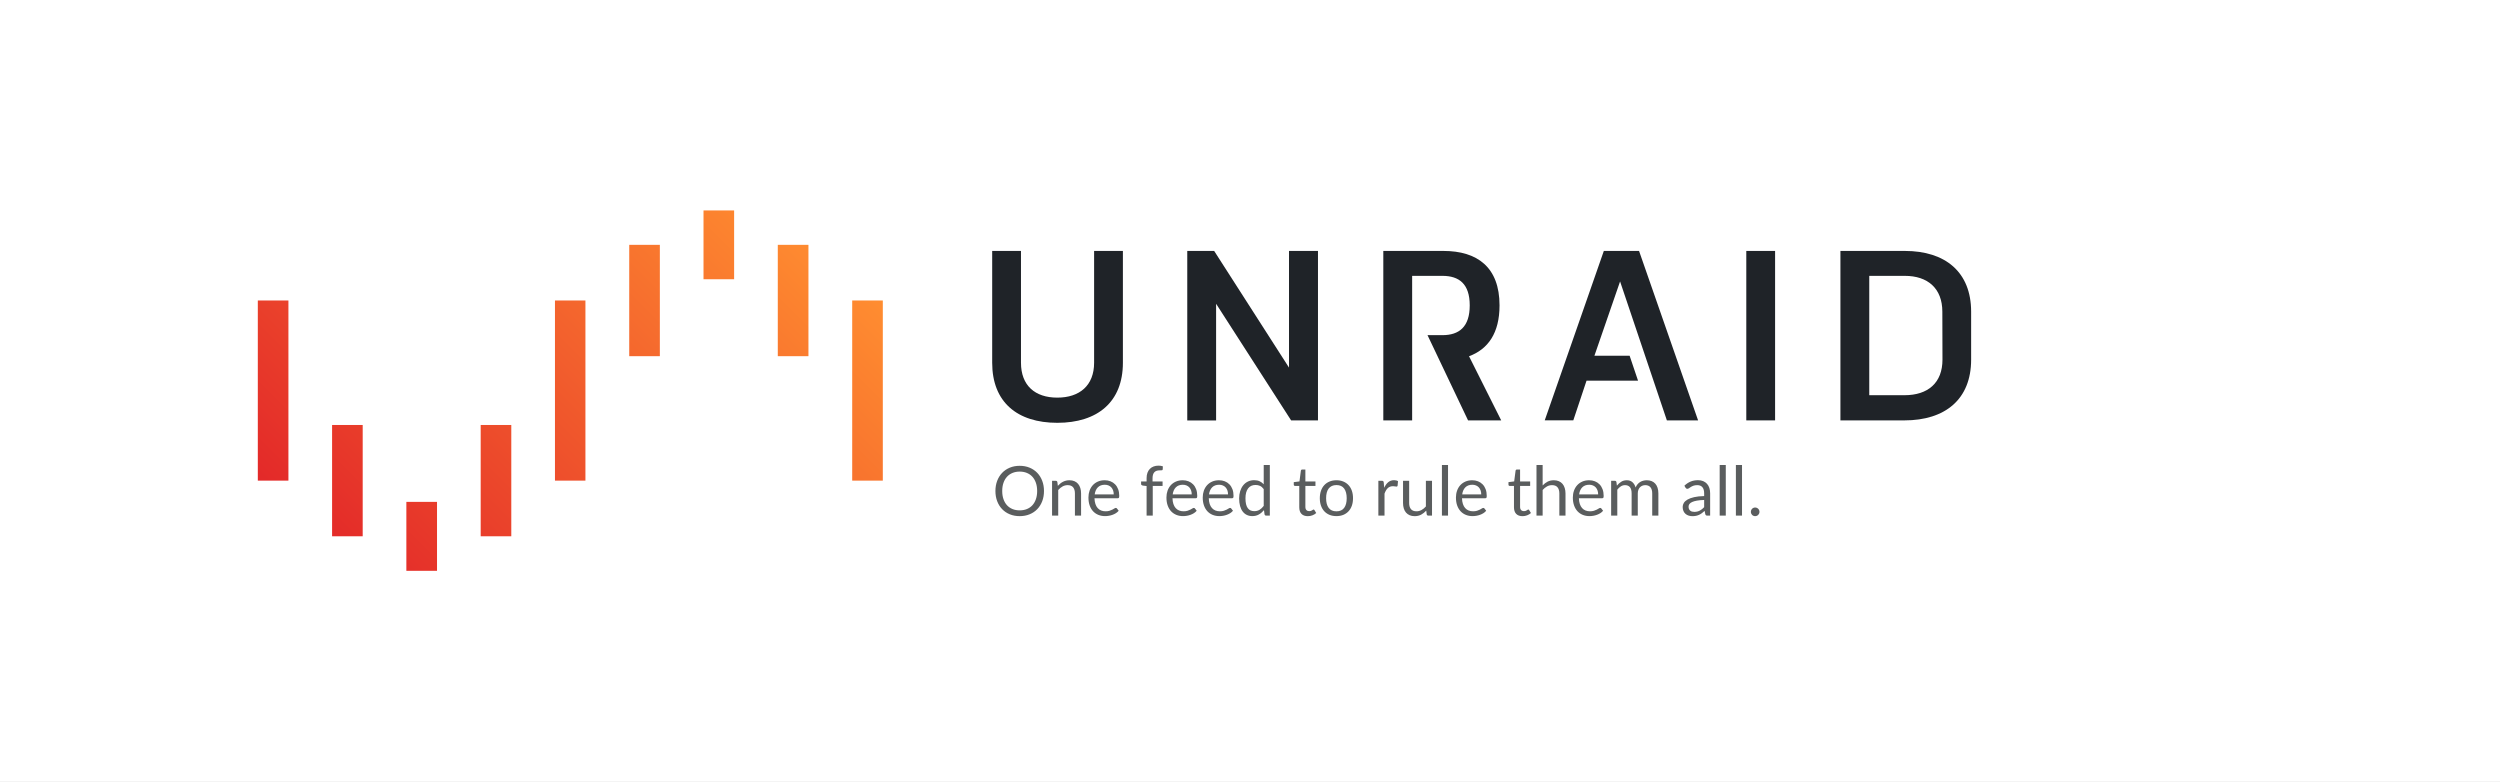
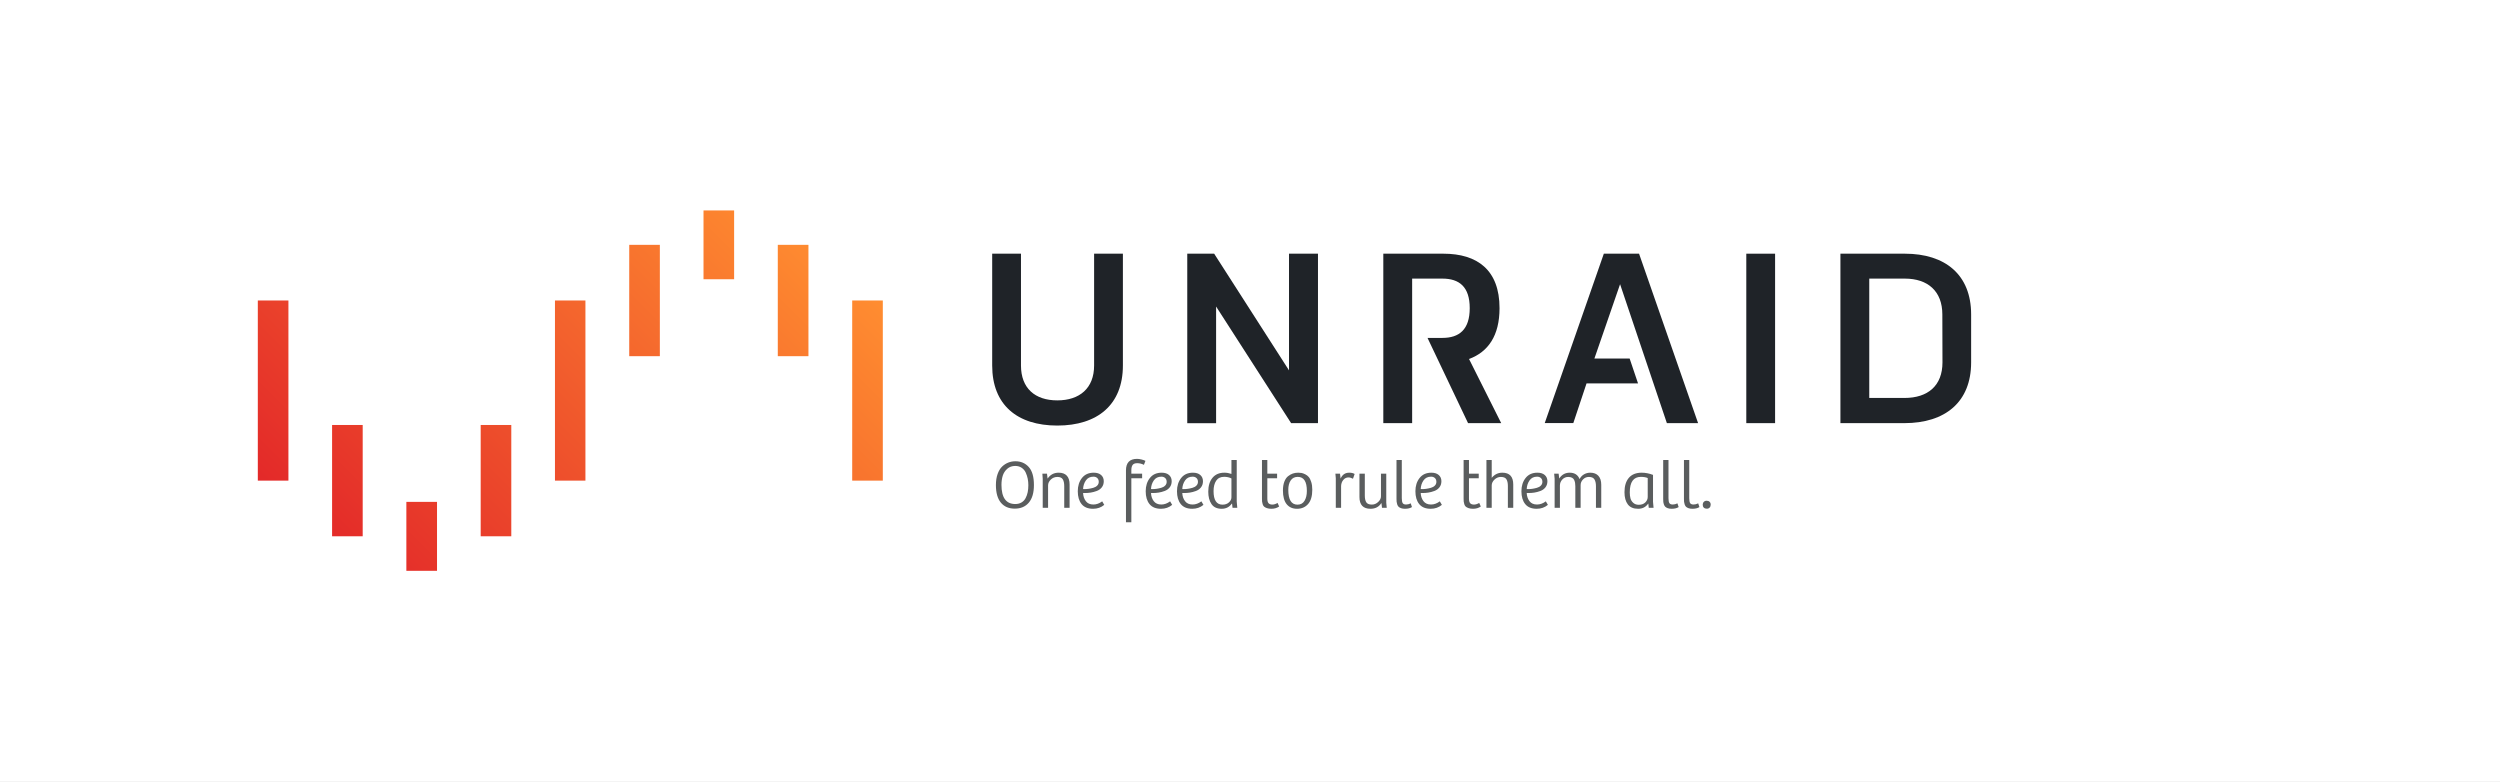
<svg xmlns="http://www.w3.org/2000/svg" viewBox="0 0 1600 500" width="1600" height="500" role="img" aria-label="Unraid: One feed to rule them all.">
  <rect width="1600" height="500" fill="#ffffff" />
  <g transform="translate(165.00,134.68) scale(2.99536)">
    <defs>
      <linearGradient id="unraidMark" x1="23.76" y1="81.49" x2="109.76" y2="-4.51" gradientUnits="userSpaceOnUse">
        <stop offset="0" stop-color="#e32929" />
        <stop offset="1" stop-color="#ff8d30" />
      </linearGradient>
    </defs>
    <path d="M63.49,19.24H70V57.73H63.49ZM6.54,57.73H0V19.24H6.54Zm25.2,4.54h6.55V77H31.74ZM15.87,45.84h6.54V69.62H15.87Zm31.75,0h6.54V69.62H47.62ZM127,19.24h6.54V57.73H127ZM101.77,14.7H95.23V0h6.54Zm15.88,16.44H111.1V7.35h6.55Zm-31.75,0H79.36V7.35H85.9Z" fill="url(#unraidMark)" />
  </g>
-   <g transform="translate(635.00,160.60) scale(2.81762)">
+   <g transform="translate(635.00,162.36) scale(2.81762)">
    <path d="M146.7,29.47H135l-3,9h-6.49L138.93,0h8l13.41,38.49h-7.09L142.62,6.93l-5.83,16.88h8Z" fill="#1f2328" />
    <path d="M29.69,0V25.4c0,8.91-5.77,13.64-14.9,13.64S0,34.31,0,25.4V0H6.54V25.4c0,5.17,3.19,7.92,8.25,7.92s8.36-2.75,8.36-7.92V0Z" fill="#1f2328" />
    <path d="M50.86,12v26.5H44.31V0h6.11l17,26.5V0H74V38.49H67.9Z" fill="#1f2328" />
    <path d="M171.29,0h6.54V38.49h-6.54Z" fill="#1f2328" />
    <path d="M222.36,24.69c0,9-5.88,13.8-15.17,13.8H192.67V0H207.3c9.18,0,15.06,4.78,15.06,13.8ZM215.82,13.8c0-5.28-3.3-8.14-8.52-8.14h-8.08V32.77h8c5.33,0,8.63-2.8,8.63-8.08Z" fill="#1f2328" />
    <path d="M108.31,23.92c4.34-1.6,6.93-5.28,6.93-11.55C115.24,3.68,110.18,0,102.48,0H88.84V38.49h6.55V5.66h6.87c3.8,0,6.21,1.82,6.21,6.71s-2.41,6.76-6.21,6.76H98.88l9.21,19.36h7.53Z" fill="#1f2328" />
  </g>
-   <g transform="translate(635.00,330)">
-     <path d="M33.15-15.75Q33.15-12.21 32.03-9.25Q30.91-6.29 28.86-4.16Q26.82-2.02 23.95-0.85Q21.08 0.33 17.60 0.33Q14.12 0.33 11.26-0.85Q8.40-2.02 6.36-4.16Q4.31-6.29 3.19-9.25Q2.07-12.21 2.07-15.75Q2.07-19.29 3.19-22.25Q4.31-25.21 6.36-27.36Q8.40-29.50 11.26-30.69Q14.12-31.88 17.60-31.88Q21.08-31.88 23.95-30.69Q26.82-29.50 28.86-27.36Q30.91-25.21 32.03-22.25Q33.15-19.29 33.15-15.75M28.78-15.75Q28.78-18.66 27.98-20.97Q27.19-23.28 25.74-24.87Q24.29-26.47 22.22-27.32Q20.15-28.18 17.60-28.18Q15.07-28.18 13-27.32Q10.93-26.47 9.47-24.87Q8.01-23.28 7.22-20.97Q6.42-18.66 6.42-15.75Q6.42-12.85 7.22-10.55Q8.01-8.25 9.47-6.65Q10.93-5.06 13-4.21Q15.07-3.37 17.60-3.37Q20.15-3.37 22.22-4.21Q24.29-5.06 25.74-6.65Q27.19-8.25 27.98-10.55Q28.78-12.85 28.78-15.75M41.71-21.47L42.02-19.05Q42.75-19.87 43.56-20.53Q44.37-21.19 45.29-21.66Q46.20-22.13 47.22-22.38Q48.25-22.64 49.43-22.64Q51.26-22.64 52.66-22.03Q54.05-21.43 54.99-20.32Q55.92-19.21 56.41-17.64Q56.89-16.08 56.89-14.19L56.89 0L52.95 0L52.95-14.19Q52.95-16.72 51.80-18.12Q50.64-19.51 48.29-19.51Q46.55-19.51 45.05-18.68Q43.54-17.84 42.26-16.41L42.26 0L38.32 0L38.32-22.29L40.68-22.29Q41.51-22.29 41.71-21.47M65.60-13.57L77.79-13.57Q77.79-14.94 77.41-16.07Q77.02-17.20 76.28-18.03Q75.55-18.85 74.49-19.30Q73.44-19.76 72.09-19.76Q69.28-19.76 67.64-18.12Q66-16.48 65.60-13.57M79.86-4.55L80.96-3.12Q80.23-2.24 79.22-1.59Q78.21-0.95 77.06-0.53Q75.90-0.11 74.67 0.10Q73.44 0.31 72.23 0.31Q69.92 0.31 67.97-0.47Q66.02-1.25 64.60-2.76Q63.18-4.27 62.39-6.49Q61.60-8.71 61.60-11.59Q61.60-13.93 62.31-15.95Q63.03-17.97 64.37-19.46Q65.71-20.94 67.65-21.79Q69.59-22.64 72.01-22.64Q74.01-22.64 75.71-21.97Q77.42-21.30 78.66-20.03Q79.90-18.77 80.61-16.91Q81.31-15.05 81.31-12.67Q81.31-11.75 81.11-11.44Q80.92-11.13 80.37-11.13L65.47-11.13Q65.54-9.02 66.06-7.46Q66.57-5.90 67.50-4.85Q68.42-3.81 69.70-3.29Q70.97-2.77 72.56-2.77Q74.03-2.77 75.10-3.11Q76.16-3.45 76.93-3.85Q77.70-4.25 78.22-4.59Q78.74-4.93 79.11-4.93Q79.60-4.93 79.86-4.55M102.76 0L98.82 0L98.82-18.94L96.36-19.23Q95.90-19.34 95.60-19.57Q95.30-19.80 95.30-20.24L95.30-21.85L98.82-21.85L98.82-24Q98.82-25.92 99.36-27.40Q99.90-28.89 100.90-29.91Q101.90-30.93 103.31-31.46Q104.72-31.99 106.48-31.99Q107.98-31.99 109.23-31.55L109.14-29.59Q109.10-29.06 108.56-29.02Q108.02-28.97 107.12-28.97Q106.11-28.97 105.28-28.71Q104.46-28.45 103.86-27.85Q103.27-27.26 102.95-26.29Q102.63-25.32 102.63-23.89L102.63-21.85L109.05-21.85L109.05-19.01L102.76-19.01L102.76 0M115.52-13.57L127.71-13.57Q127.71-14.94 127.32-16.07Q126.94-17.20 126.20-18.03Q125.47-18.85 124.41-19.30Q123.35-19.76 122.01-19.76Q119.20-19.76 117.56-18.12Q115.92-16.48 115.52-13.57M129.78-4.55L130.88-3.12Q130.15-2.24 129.14-1.59Q128.13-0.95 126.97-0.53Q125.82-0.11 124.59 0.10Q123.35 0.31 122.14 0.31Q119.83 0.31 117.89-0.47Q115.94-1.25 114.52-2.76Q113.10-4.27 112.31-6.49Q111.52-8.71 111.52-11.59Q111.52-13.93 112.23-15.95Q112.95-17.97 114.29-19.46Q115.63-20.94 117.57-21.79Q119.50-22.64 121.92-22.64Q123.93-22.64 125.63-21.97Q127.34-21.30 128.58-20.03Q129.82-18.77 130.53-16.91Q131.23-15.05 131.23-12.67Q131.23-11.75 131.03-11.44Q130.83-11.13 130.28-11.13L115.39-11.13Q115.46-9.02 115.97-7.46Q116.49-5.90 117.41-4.85Q118.34-3.81 119.61-3.29Q120.89-2.77 122.47-2.77Q123.95-2.77 125.01-3.11Q126.08-3.45 126.85-3.85Q127.62-4.25 128.14-4.59Q128.66-4.93 129.03-4.93Q129.51-4.93 129.78-4.55M138.75-13.57L150.94-13.57Q150.94-14.94 150.56-16.07Q150.17-17.20 149.43-18.03Q148.70-18.85 147.64-19.30Q146.59-19.76 145.24-19.76Q142.43-19.76 140.79-18.12Q139.15-16.48 138.75-13.57M153.01-4.55L154.11-3.12Q153.38-2.24 152.37-1.59Q151.36-0.95 150.20-0.53Q149.05-0.11 147.82 0.10Q146.59 0.31 145.38 0.31Q143.07 0.31 141.12-0.47Q139.17-1.25 137.75-2.76Q136.33-4.27 135.54-6.49Q134.75-8.71 134.75-11.59Q134.75-13.93 135.46-15.95Q136.18-17.97 137.52-19.46Q138.86-20.94 140.80-21.79Q142.74-22.64 145.16-22.64Q147.16-22.64 148.86-21.97Q150.57-21.30 151.81-20.03Q153.05-18.77 153.76-16.91Q154.46-15.05 154.46-12.67Q154.46-11.75 154.26-11.44Q154.07-11.13 153.52-11.13L138.62-11.13Q138.69-9.02 139.20-7.46Q139.72-5.90 140.65-4.85Q141.57-3.81 142.85-3.29Q144.12-2.77 145.71-2.77Q147.18-2.77 148.25-3.11Q149.31-3.45 150.08-3.85Q150.85-4.25 151.37-4.59Q151.89-4.93 152.26-4.93Q152.75-4.93 153.01-4.55M173.78-6.23L173.78-16.98Q172.68-18.46 171.40-19.04Q170.13-19.62 168.54-19.62Q165.44-19.62 163.77-17.40Q162.10-15.18 162.10-11.07Q162.10-8.89 162.47-7.34Q162.84-5.79 163.57-4.79Q164.30-3.78 165.35-3.32Q166.41-2.86 167.75-2.86Q169.69-2.86 171.13-3.74Q172.57-4.62 173.78-6.23M173.78-32.41L177.69-32.41L177.69 0L175.36 0Q174.53 0 174.31-0.81L173.95-3.52Q172.52-1.80 170.70-0.75Q168.87 0.31 166.47 0.31Q164.56 0.31 163-0.43Q161.44-1.17 160.34-2.60Q159.24-4.03 158.64-6.16Q158.05-8.29 158.05-11.07Q158.05-13.53 158.71-15.65Q159.37-17.78 160.60-19.34Q161.83-20.90 163.62-21.79Q165.42-22.68 167.66-22.68Q169.71-22.68 171.17-21.99Q172.63-21.30 173.78-20.06L173.78-32.41M202 0.35Q199.36 0.35 197.94-1.12Q196.53-2.60 196.53-5.37L196.53-19.01L193.84-19.01Q193.49-19.01 193.25-19.22Q193.01-19.43 193.01-19.87L193.01-21.43L196.66-21.89L197.56-28.78Q197.63-29.11 197.86-29.31Q198.09-29.52 198.46-29.52L200.44-29.52L200.44-21.85L206.89-21.85L206.89-19.01L200.44-19.01L200.44-5.63Q200.44-4.22 201.12-3.54Q201.81-2.86 202.88-2.86Q203.50-2.86 203.95-3.02Q204.40-3.19 204.73-3.39Q205.06-3.59 205.29-3.75Q205.52-3.92 205.70-3.92Q206.01-3.92 206.25-3.54L207.39-1.67Q206.38-0.73 204.95-0.19Q203.52 0.35 202 0.35M220.33-22.64Q222.77-22.64 224.73-21.82Q226.69-21.01 228.07-19.51Q229.46-18.02 230.20-15.89Q230.93-13.77 230.93-11.15Q230.93-8.51 230.20-6.40Q229.46-4.29 228.07-2.79Q226.69-1.30 224.73-0.49Q222.77 0.31 220.33 0.31Q217.87 0.31 215.90-0.49Q213.93-1.30 212.54-2.79Q211.16-4.29 210.42-6.40Q209.68-8.51 209.68-11.15Q209.68-13.77 210.42-15.89Q211.16-18.02 212.54-19.51Q213.93-21.01 215.90-21.82Q217.87-22.64 220.33-22.64M220.33-2.75Q223.63-2.75 225.26-4.96Q226.89-7.17 226.89-11.13Q226.89-15.11 225.26-17.34Q223.63-19.56 220.33-19.56Q218.66-19.56 217.41-18.99Q216.17-18.41 215.35-17.34Q214.52-16.26 214.11-14.68Q213.71-13.11 213.71-11.13Q213.71-7.17 215.35-4.96Q216.99-2.75 220.33-2.75M250.60-21.21L250.87-17.82Q251.92-20.11 253.46-21.39Q255-22.68 257.22-22.68Q257.93-22.68 258.58-22.53Q259.23-22.37 259.73-22.04L259.45-19.12Q259.31-18.57 258.79-18.57Q258.48-18.57 257.88-18.70Q257.29-18.83 256.54-18.83Q255.49-18.83 254.66-18.52Q253.84-18.22 253.19-17.61Q252.54-17.01 252.02-16.11Q251.50-15.22 251.09-14.08L251.09 0L247.15 0L247.15-22.29L249.39-22.29Q250.03-22.29 250.27-22.04Q250.51-21.80 250.60-21.21M277.57-22.29L281.49-22.29L281.49 0L279.16 0Q278.32 0 278.10-0.81L277.79-3.21Q276.34-1.61 274.54-0.63Q272.73 0.35 270.40 0.35Q268.58 0.35 267.18-0.25Q265.78-0.86 264.84-1.96Q263.89-3.06 263.42-4.62Q262.94-6.18 262.94-8.07L262.94-22.29L266.86-22.29L266.86-8.07Q266.86-5.54 268.01-4.16Q269.17-2.77 271.55-2.77Q273.28-2.77 274.79-3.60Q276.30-4.42 277.57-5.87L277.57-22.29M287.83-32.41L291.74-32.41L291.74 0L287.83 0L287.83-32.41M300.81-13.57L312.99-13.57Q312.99-14.94 312.61-16.07Q312.22-17.20 311.49-18.03Q310.75-18.85 309.69-19.30Q308.64-19.76 307.30-19.76Q304.48-19.76 302.84-18.12Q301.20-16.48 300.81-13.57M315.06-4.55L316.16-3.12Q315.44-2.24 314.42-1.59Q313.41-0.95 312.26-0.53Q311.10-0.11 309.87 0.10Q308.64 0.31 307.43 0.31Q305.12 0.31 303.17-0.47Q301.22-1.25 299.81-2.76Q298.39-4.27 297.59-6.49Q296.80-8.71 296.80-11.59Q296.80-13.93 297.52-15.95Q298.23-17.97 299.57-19.46Q300.92-20.94 302.85-21.79Q304.79-22.64 307.21-22.64Q309.21-22.64 310.92-21.97Q312.62-21.30 313.86-20.03Q315.11-18.77 315.81-16.91Q316.51-15.05 316.51-12.67Q316.51-11.75 316.32-11.44Q316.12-11.13 315.57-11.13L300.67-11.13Q300.74-9.02 301.26-7.46Q301.77-5.90 302.70-4.85Q303.62-3.81 304.90-3.29Q306.17-2.77 307.76-2.77Q309.23-2.77 310.30-3.11Q311.37-3.45 312.14-3.85Q312.91-4.25 313.42-4.59Q313.94-4.93 314.31-4.93Q314.80-4.93 315.06-4.55M339.42 0.35Q336.78 0.35 335.36-1.12Q333.94-2.60 333.94-5.37L333.94-19.01L331.25-19.01Q330.90-19.01 330.66-19.22Q330.42-19.43 330.42-19.87L330.42-21.43L334.07-21.89L334.97-28.78Q335.04-29.11 335.27-29.31Q335.50-29.52 335.87-29.52L337.85-29.52L337.85-21.85L344.30-21.85L344.30-19.01L337.85-19.01L337.85-5.63Q337.85-4.22 338.54-3.54Q339.22-2.86 340.30-2.86Q340.91-2.86 341.36-3.02Q341.81-3.19 342.14-3.39Q342.47-3.59 342.70-3.75Q342.94-3.92 343.11-3.92Q343.42-3.92 343.66-3.54L344.81-1.67Q343.79-0.73 342.36-0.19Q340.93 0.35 339.42 0.35M352.29-32.41L352.29-19.32Q353.72-20.83 355.45-21.74Q357.19-22.64 359.46-22.64Q361.28-22.64 362.68-22.03Q364.08-21.43 365.01-20.32Q365.95-19.21 366.43-17.64Q366.92-16.08 366.92-14.19L366.92 0L362.98 0L362.98-14.19Q362.98-16.72 361.82-18.12Q360.67-19.51 358.31-19.51Q356.58-19.51 355.07-18.68Q353.56-17.84 352.29-16.41L352.29 0L348.35 0L348.35-32.41L352.29-32.41M375.63-13.57L387.82-13.57Q387.82-14.94 387.43-16.07Q387.05-17.20 386.31-18.03Q385.57-18.85 384.52-19.30Q383.46-19.76 382.12-19.76Q379.30-19.76 377.66-18.12Q376.02-16.48 375.63-13.57M389.88-4.55L390.98-3.12Q390.26-2.24 389.25-1.59Q388.23-0.95 387.08-0.53Q385.92-0.11 384.69 0.10Q383.46 0.31 382.25 0.31Q379.94 0.31 377.99-0.47Q376.05-1.25 374.63-2.76Q373.21-4.27 372.42-6.49Q371.62-8.71 371.62-11.59Q371.62-13.93 372.34-15.95Q373.05-17.97 374.40-19.46Q375.74-20.94 377.67-21.79Q379.61-22.64 382.03-22.64Q384.03-22.64 385.74-21.97Q387.44-21.30 388.69-20.03Q389.93-18.77 390.63-16.91Q391.34-15.05 391.34-12.67Q391.34-11.75 391.14-11.44Q390.94-11.13 390.39-11.13L375.50-11.13Q375.56-9.02 376.08-7.46Q376.60-5.90 377.52-4.85Q378.44-3.81 379.72-3.29Q381-2.77 382.58-2.77Q384.05-2.77 385.12-3.11Q386.19-3.45 386.96-3.85Q387.73-4.25 388.25-4.59Q388.76-4.93 389.14-4.93Q389.62-4.93 389.88-4.55M400.07 0L396.13 0L396.13-22.29L398.49-22.29Q399.32-22.29 399.52-21.47L399.81-19.18Q401.04-20.70 402.58-21.67Q404.12-22.64 406.14-22.64Q408.39-22.64 409.78-21.38Q411.18-20.13 411.80-18Q412.28-19.21 413.04-20.09Q413.80-20.97 414.74-21.54Q415.69-22.11 416.76-22.37Q417.82-22.64 418.92-22.64Q420.68-22.64 422.06-22.08Q423.43-21.52 424.39-20.44Q425.35-19.36 425.85-17.79Q426.36-16.21 426.36-14.19L426.36 0L422.42 0L422.42-14.19Q422.42-16.81 421.28-18.16Q420.13-19.51 417.98-19.51Q417.01-19.51 416.14-19.17Q415.27-18.83 414.61-18.17Q413.95-17.51 413.57-16.51Q413.18-15.51 413.18-14.19L413.18 0L409.24 0L409.24-14.19Q409.24-16.87 408.17-18.19Q407.09-19.51 405.02-19.51Q403.57-19.51 402.34-18.73Q401.10-17.95 400.07-16.61L400.07 0M455.66-5.41L455.66-10.03Q452.96-9.94 451.06-9.60Q449.15-9.26 447.95-8.71Q446.75-8.16 446.21-7.41Q445.68-6.67 445.68-5.74Q445.68-4.86 445.96-4.22Q446.25-3.59 446.74-3.18Q447.24-2.77 447.91-2.58Q448.58-2.40 449.35-2.40Q450.38-2.40 451.24-2.61Q452.10-2.82 452.86-3.21Q453.62-3.61 454.31-4.16Q455-4.71 455.66-5.41M443.72-17.89L443.01-19.14Q444.86-20.92 447-21.80Q449.13-22.68 451.73-22.68Q453.60-22.68 455.05-22.07Q456.50-21.45 457.49-20.35Q458.48-19.25 458.99-17.69Q459.49-16.13 459.49-14.26L459.49 0L457.75 0Q457.18 0 456.87-0.19Q456.57-0.37 456.39-0.92L455.95-3.04Q455.07-2.22 454.23-1.59Q453.40-0.97 452.47-0.54Q451.55-0.11 450.50 0.12Q449.46 0.35 448.18 0.35Q446.89 0.35 445.74-0.01Q444.60-0.37 443.75-1.10Q442.90-1.83 442.41-2.94Q441.91-4.05 441.91-5.57Q441.91-6.89 442.64-8.11Q443.37-9.33 444.99-10.27Q446.62-11.22 449.24-11.82Q451.86-12.43 455.66-12.52L455.66-14.26Q455.66-16.85 454.54-18.18Q453.42-19.51 451.26-19.51Q449.81-19.51 448.83-19.15Q447.85-18.79 447.14-18.34Q446.42-17.89 445.91-17.52Q445.39-17.16 444.88-17.16Q444.49-17.16 444.20-17.37Q443.92-17.58 443.72-17.89M465.59-32.41L469.50-32.41L469.50 0L465.59 0L465.59-32.41M475.97-32.41L479.89-32.41L479.89 0L475.97 0L475.97-32.41M485.56-2.42Q485.56-2.99 485.77-3.50Q485.98-4 486.34-4.38Q486.71-4.75 487.21-4.97Q487.72-5.19 488.29-5.19Q488.86-5.19 489.37-4.97Q489.87-4.75 490.25-4.38Q490.62-4 490.84-3.50Q491.06-2.99 491.06-2.42Q491.06-1.83 490.84-1.33Q490.62-0.84 490.25-0.46Q489.87-0.09 489.37 0.12Q488.86 0.33 488.29 0.33Q487.72 0.33 487.21 0.12Q486.71-0.09 486.34-0.46Q485.98-0.84 485.77-1.33Q485.56-1.83 485.56-2.42" fill="#5a5d5e" />
+   <g transform="translate(635.00,325)">
+     <path d="M26.71-14.56Q26.71-7.17 23.45-3.32Q20.20 0.53 14.43 0.53Q8.71 0.53 5.54-3.32Q2.38-7.17 2.38-14.56Q2.38-18.61 3.48-21.67Q4.58-24.73 6.40-26.44Q8.23-28.16 10.36-28.97Q12.50-29.79 14.87-29.79Q20.11-29.79 23.41-26.11Q26.71-22.44 26.71-14.56M5.94-14.70Q5.94-2.42 14.78-2.42Q17.07-2.42 18.77-3.43Q20.46-4.44 21.38-6.20Q22.31-7.96 22.73-10.01Q23.14-12.06 23.14-14.43Q23.14-16.59 22.75-18.59Q22.35-20.59 21.47-22.53Q20.59-24.46 18.85-25.63Q17.12-26.80 14.74-26.80Q11.70-26.80 9.64-24.97Q7.57-23.14 6.75-20.53Q5.94-17.91 5.94-14.70M35.77-14.34L35.77 0L32.34 0L32.34-18.57L32.12-21.87L35.07-21.87L35.46-18.70Q38.02-22.48 42.55-22.48Q45.98-22.48 47.76-20.57Q49.54-18.66 49.54-14.92L49.54 0L46.11 0L46.11-13.86Q46.11-16.68 45.19-18.22Q44.26-19.76 41.71-19.76Q39.25-19.76 37.51-18.08Q35.77-16.41 35.77-14.34M64.99-22.48Q68.02-22.48 69.72-20.99Q71.41-19.49 71.41-17.03Q71.41-14.74 70.18-13.13Q68.95-11.53 66.92-10.78Q64.90-10.03 63.07-9.75Q61.25-9.46 59.31-9.46Q59.09-9.46 58.72-9.48Q58.34-9.50 58.17-9.50Q58.30-6.42 59.93-4.27Q61.56-2.11 64.77-2.11Q67.67-2.11 70.40-4.14L71.72-1.89Q68.73 0.62 64.55 0.62Q59.62 0.62 57.20-2.40Q54.78-5.41 54.78-10.60Q54.78-15.71 57.46-19.10Q60.15-22.48 64.99-22.48M68.20-16.63Q68.20-18.17 67.25-19.05Q66.31-19.93 64.81-19.93Q61.60-19.93 59.95-17.51Q58.30-15.09 58.17-12.01Q58.30-12.01 58.59-11.99Q58.87-11.97 59.05-11.97Q60.41-11.97 61.78-12.17Q63.14-12.36 64.70-12.80Q66.26-13.24 67.23-14.23Q68.20-15.22 68.20-16.63M95.96-18.92L89.06-18.92L89.06 9.24L85.62 9.24L85.62-23.94Q85.62-31.33 92.71-31.33Q93.98-31.33 95.57-30.93Q97.15-30.54 98.08-30.05L97.11-27.50Q95-28.56 92.80-28.56Q90.73-28.56 89.89-27.43Q89.06-26.31 89.06-24.02L89.06-21.87L95.96-21.87L95.96-18.92M108.46-22.48Q111.50-22.48 113.19-20.99Q114.88-19.49 114.88-17.03Q114.88-14.74 113.65-13.13Q112.42-11.53 110.40-10.78Q108.37-10.03 106.55-9.75Q104.72-9.46 102.78-9.46Q102.56-9.46 102.19-9.48Q101.82-9.50 101.64-9.50Q101.77-6.42 103.40-4.27Q105.03-2.11 108.24-2.11Q111.14-2.11 113.87-4.14L115.19-1.89Q112.20 0.62 108.02 0.62Q103.09 0.62 100.67-2.40Q98.25-5.41 98.25-10.60Q98.25-15.71 100.94-19.10Q103.62-22.48 108.46-22.48M111.67-16.63Q111.67-18.17 110.73-19.05Q109.78-19.93 108.28-19.93Q105.07-19.93 103.42-17.51Q101.77-15.09 101.64-12.01Q101.77-12.01 102.06-11.99Q102.34-11.97 102.52-11.97Q103.88-11.97 105.25-12.17Q106.61-12.36 108.17-12.80Q109.74-13.24 110.70-14.23Q111.67-15.22 111.67-16.63M128.48-22.48Q131.52-22.48 133.21-20.99Q134.90-19.49 134.90-17.03Q134.90-14.74 133.67-13.13Q132.44-11.53 130.42-10.78Q128.39-10.03 126.57-9.75Q124.74-9.46 122.80-9.46Q122.58-9.46 122.21-9.48Q121.84-9.50 121.66-9.50Q121.79-6.42 123.42-4.27Q125.05-2.11 128.26-2.11Q131.16-2.11 133.89-4.14L135.21-1.89Q132.22 0.62 128.04 0.62Q123.11 0.62 120.69-2.40Q118.27-5.41 118.27-10.60Q118.27-15.71 120.96-19.10Q123.64-22.48 128.48-22.48M131.69-16.63Q131.69-18.17 130.75-19.05Q129.80-19.93 128.30-19.93Q125.09-19.93 123.44-17.51Q121.79-15.09 121.66-12.01Q121.79-12.01 122.08-11.99Q122.36-11.97 122.54-11.97Q123.90-11.97 125.27-12.17Q126.63-12.36 128.19-12.80Q129.76-13.24 130.72-14.23Q131.69-15.22 131.69-16.63M148.59-22.48Q150.83-22.48 153.12-21.69L153.12-30.58L156.51-30.58L156.51-3.96L156.86 0L153.82 0L153.52-2.64L153.34-2.68Q151.01 0.62 146.87 0.62Q142.38 0.62 140.34-2.42Q138.29-5.46 138.29-10.30Q138.29-15.93 141-19.21Q143.70-22.48 148.59-22.48M153.12-6.73L153.12-18.79Q151.10-19.84 148.46-19.84Q145.02-19.84 143.35-17.34Q141.68-14.83 141.68-10.69Q141.68-2.02 147.40-2.02Q149.95-2.02 151.54-3.48Q153.12-4.93 153.12-6.73M172.66-5.98L172.66-30.58L176.09-30.58L176.09-21.87L182.34-21.87L182.34-18.92L176.09-18.92L176.09-5.90Q176.09-3.78 176.88-2.93Q177.67-2.07 179.30-2.07Q180.84-2.07 182.64-3.12L183.66-0.84Q181.54 0.62 178.68 0.62Q177.01 0.62 175.82 0.20Q174.64-0.22 174.02-0.77Q173.40-1.32 173.10-2.31Q172.79-3.30 172.72-4.03Q172.66-4.75 172.66-5.98M195.40-2.02Q198.40-2.02 199.89-4.49Q201.39-6.95 201.39-10.82Q201.39-19.80 195.58-19.80Q192.59-19.80 191.05-17.53Q189.51-15.27 189.51-11.53Q189.51-2.02 195.40-2.02M186.08-11.09Q186.08-14.34 186.96-16.68Q187.84-19.01 189.35-20.22Q190.87-21.43 192.46-21.96Q194.04-22.48 195.84-22.48Q196.94-22.48 197.96-22.31Q198.97-22.13 200.31-21.47Q201.65-20.81 202.60-19.71Q203.54-18.61 204.20-16.50Q204.86-14.39 204.86-11.57Q204.86-5.46 202.18-2.42Q199.50 0.62 195.10 0.62Q190.83 0.62 188.45-2.33Q186.08-5.28 186.08-11.09M223.30-13.95L223.30 0L219.91 0L219.91-18.88L219.65-21.87L222.60-21.87L222.99-18.70Q224.62-22.48 228.49-22.48Q230.65-22.48 231.97-21.65L230.91-18.61Q229.33-19.45 228.05-19.45Q226.03-19.45 224.71-17.84Q223.39-16.24 223.30-13.95M248.82-7.35L248.82-21.87L252.21-21.87L252.21-3.21L252.52 0L249.48 0L249.13-2.99L249.04-2.99Q246.71 0.62 242.13 0.62Q235.05 0.62 235.05-6.91L235.05-21.87L238.48-21.87L238.48-7.88Q238.48-5.06 239.40-3.56Q240.33-2.07 243.01-2.07Q245.26-2.07 247.04-3.74Q248.82-5.41 248.82-7.35M258.76-5.68L258.76-30.58L262.15-30.58L262.15-6.16Q262.15-3.92 262.72-3.01Q263.30-2.11 264.92-2.11Q266.38-2.11 267.87-2.86L268.66-0.48Q266.99 0.62 264.18 0.62Q262.68 0.62 261.62 0.22Q260.57-0.18 260.04-0.73Q259.51-1.28 259.20-2.22Q258.90-3.17 258.83-3.89Q258.76-4.62 258.76-5.68M281.07-22.48Q284.11-22.48 285.80-20.99Q287.50-19.49 287.50-17.03Q287.50-14.74 286.26-13.13Q285.03-11.53 283.01-10.78Q280.98-10.03 279.16-9.75Q277.33-9.46 275.40-9.46Q275.18-9.46 274.80-9.48Q274.43-9.50 274.25-9.50Q274.38-6.42 276.01-4.27Q277.64-2.11 280.85-2.11Q283.76-2.11 286.48-4.14L287.80-1.89Q284.81 0.62 280.63 0.62Q275.70 0.62 273.28-2.40Q270.86-5.41 270.86-10.60Q270.86-15.71 273.55-19.10Q276.23-22.48 281.07-22.48M284.28-16.63Q284.28-18.17 283.34-19.05Q282.39-19.93 280.90-19.93Q277.68-19.93 276.03-17.51Q274.38-15.09 274.25-12.01Q274.38-12.01 274.67-11.99Q274.96-11.97 275.13-11.97Q276.50-11.97 277.86-12.17Q279.22-12.36 280.79-12.80Q282.35-13.24 283.32-14.23Q284.28-15.22 284.28-16.63M301.71-5.98L301.71-30.58L305.14-30.58L305.14-21.87L311.39-21.87L311.39-18.92L305.14-18.92L305.14-5.90Q305.14-3.78 305.93-2.93Q306.72-2.07 308.35-2.07Q309.89-2.07 311.70-3.12L312.71-0.84Q310.60 0.62 307.74 0.62Q306.06 0.62 304.88 0.20Q303.69-0.22 303.07-0.77Q302.46-1.32 302.15-2.31Q301.84-3.30 301.77-4.03Q301.71-4.75 301.71-5.98M319.70-14.34L319.70 0L316.32 0L316.32-30.58L319.70-30.58L319.70-19.18Q322.43-22.48 326.48-22.48Q333.48-22.48 333.48-14.92L333.48 0L330.04 0L330.04-13.99Q330.04-16.72 329.12-18.24Q328.20-19.76 325.56-19.76Q323.22-19.76 321.46-18.06Q319.70-16.37 319.70-14.34M348.92-22.48Q351.96-22.48 353.65-20.99Q355.34-19.49 355.34-17.03Q355.34-14.74 354.11-13.13Q352.88-11.53 350.86-10.78Q348.83-10.03 347.01-9.75Q345.18-9.46 343.24-9.46Q343.02-9.46 342.65-9.48Q342.28-9.50 342.10-9.50Q342.23-6.42 343.86-4.27Q345.49-2.11 348.70-2.11Q351.60-2.11 354.33-4.14L355.65-1.89Q352.66 0.62 348.48 0.62Q343.55 0.62 341.13-2.40Q338.71-5.41 338.71-10.60Q338.71-15.71 341.40-19.10Q344.08-22.48 348.92-22.48M352.13-16.63Q352.13-18.17 351.19-19.05Q350.24-19.93 348.74-19.93Q345.53-19.93 343.88-17.51Q342.23-15.09 342.10-12.01Q342.23-12.01 342.52-11.99Q342.80-11.97 342.98-11.97Q344.34-11.97 345.71-12.17Q347.07-12.36 348.63-12.80Q350.20-13.24 351.16-14.23Q352.13-15.22 352.13-16.63M363.35-14.30L363.35 0L359.96 0L359.96-18.57L359.66-21.87L362.52-21.87L362.91-18.74Q365.29-22.48 369.64-22.48Q374.26-22.48 375.94-18.39Q376.95-20.37 378.77-21.43Q380.60-22.48 382.76-22.48Q386.14-22.48 387.97-20.48Q389.80-18.48 389.80-14.74L389.80 0L386.41 0L386.41-13.82Q386.41-16.59 385.46-18.17Q384.52-19.76 381.88-19.76Q379.68-19.76 378.14-18.17Q376.60-16.59 376.60-14.52L376.60 0L373.21 0L373.21-13.77Q373.21-15 373.05-15.93Q372.90-16.85 372.48-17.80Q372.06-18.74 371.10-19.25Q370.13-19.76 368.68-19.76Q366.39-19.76 364.87-18.11Q363.35-16.46 363.35-14.30M422.93-21.08L422.93-3.83L423.28 0L420.20 0L419.94-2.60L419.80-2.64Q417.56 0.62 413.38 0.62Q408.94 0.62 406.80-2.20Q404.67-5.02 404.67-9.99Q404.67-15.93 407.48-19.21Q410.30-22.48 415.71-22.48Q419.19-22.48 422.93-21.08M419.54-6.95L419.54-19.05Q417.87-19.80 415.14-19.80Q408.06-19.80 408.06-9.86Q408.06-7.70 408.50-6.05Q408.94-4.40 410.30-3.17Q411.66-1.94 413.82-1.94Q416.46-1.94 418-3.45Q419.54-4.97 419.54-6.95M429.44-5.68L429.44-30.58L432.83-30.58L432.83-6.16Q432.83-3.92 433.40-3.01Q433.97-2.11 435.60-2.11Q437.05-2.11 438.55-2.86L439.34-0.48Q437.67 0.62 434.85 0.62Q433.36 0.62 432.30 0.22Q431.24-0.18 430.72-0.73Q430.19-1.28 429.88-2.22Q429.57-3.17 429.51-3.89Q429.44-4.62 429.44-5.68M442.73-5.68L442.73-30.58L446.12-30.58L446.12-6.16Q446.12-3.92 446.69-3.01Q447.26-2.11 448.89-2.11Q450.34-2.11 451.84-2.86L452.63-0.48Q450.96 0.62 448.14 0.62Q446.64 0.62 445.59 0.22Q444.53-0.18 444-0.73Q443.48-1.28 443.17-2.22Q442.86-3.17 442.79-3.89Q442.73-4.62 442.73-5.68M454.74-1.98Q454.74-3.08 455.44-3.81Q456.15-4.53 457.25-4.53Q458.44-4.53 459.14-3.85Q459.84-3.17 459.84-2.02Q459.84-0.88 459.16-0.15Q458.48 0.57 457.38 0.57Q456.15 0.57 455.44-0.11Q454.74-0.79 454.74-1.98" fill="#5a5d5e" />
  </g>
</svg>
